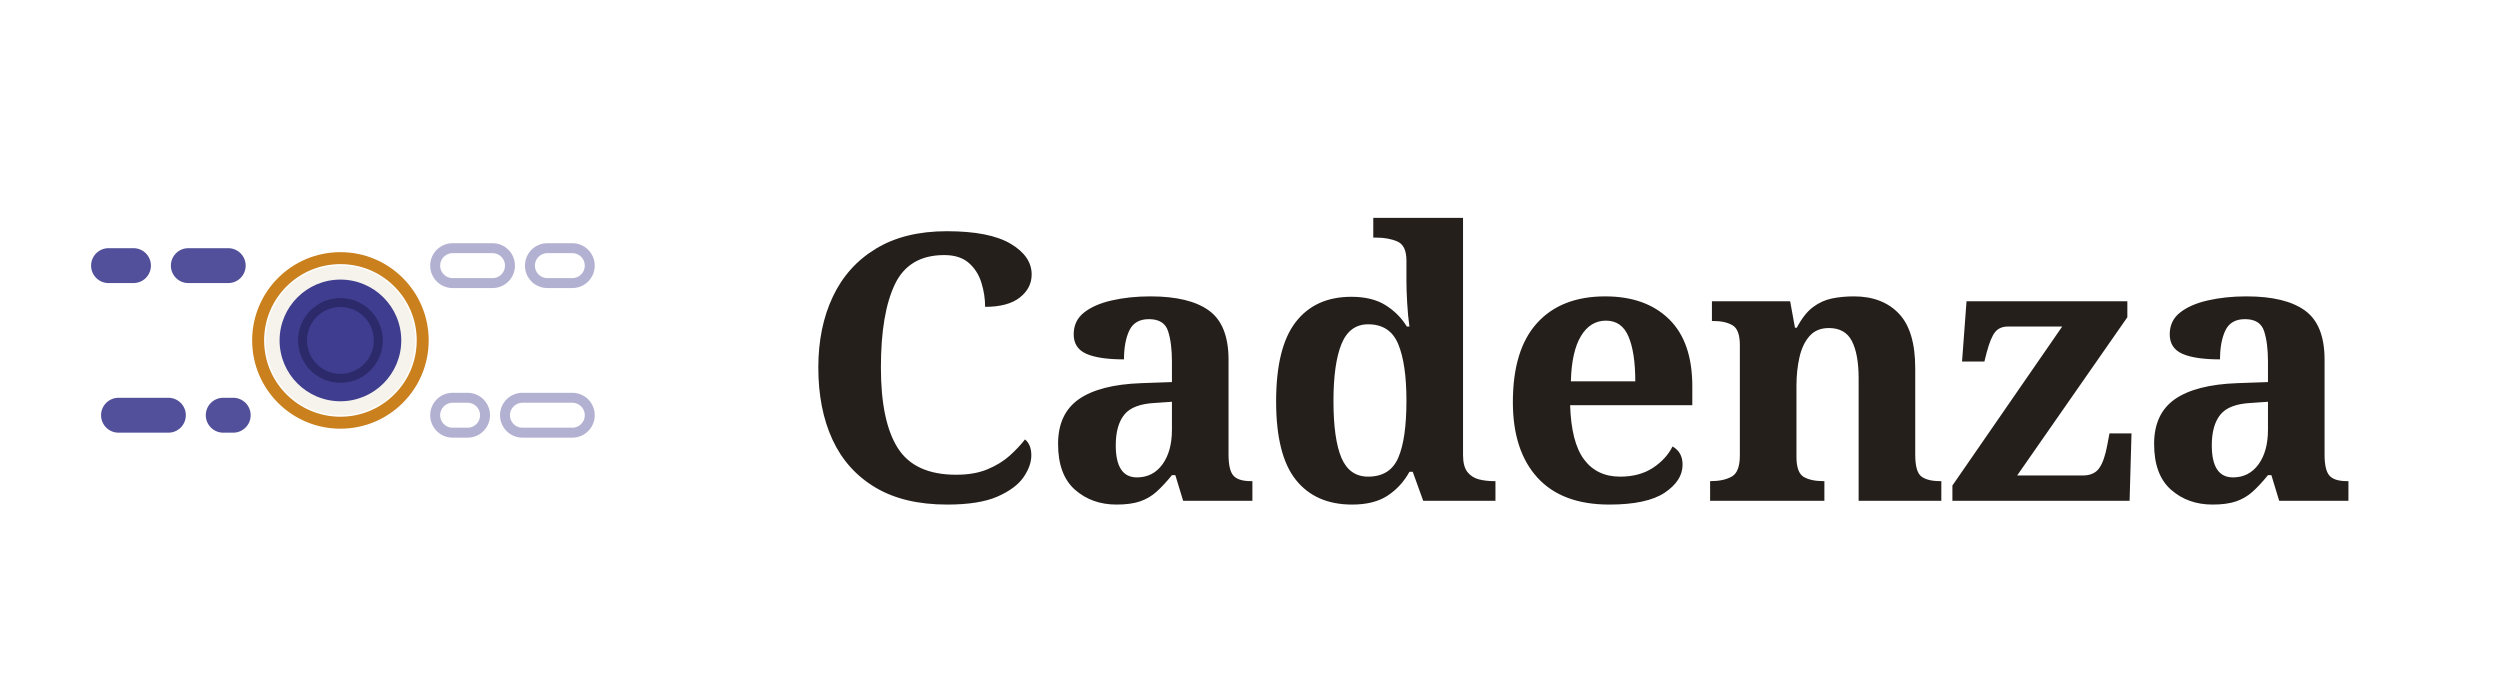
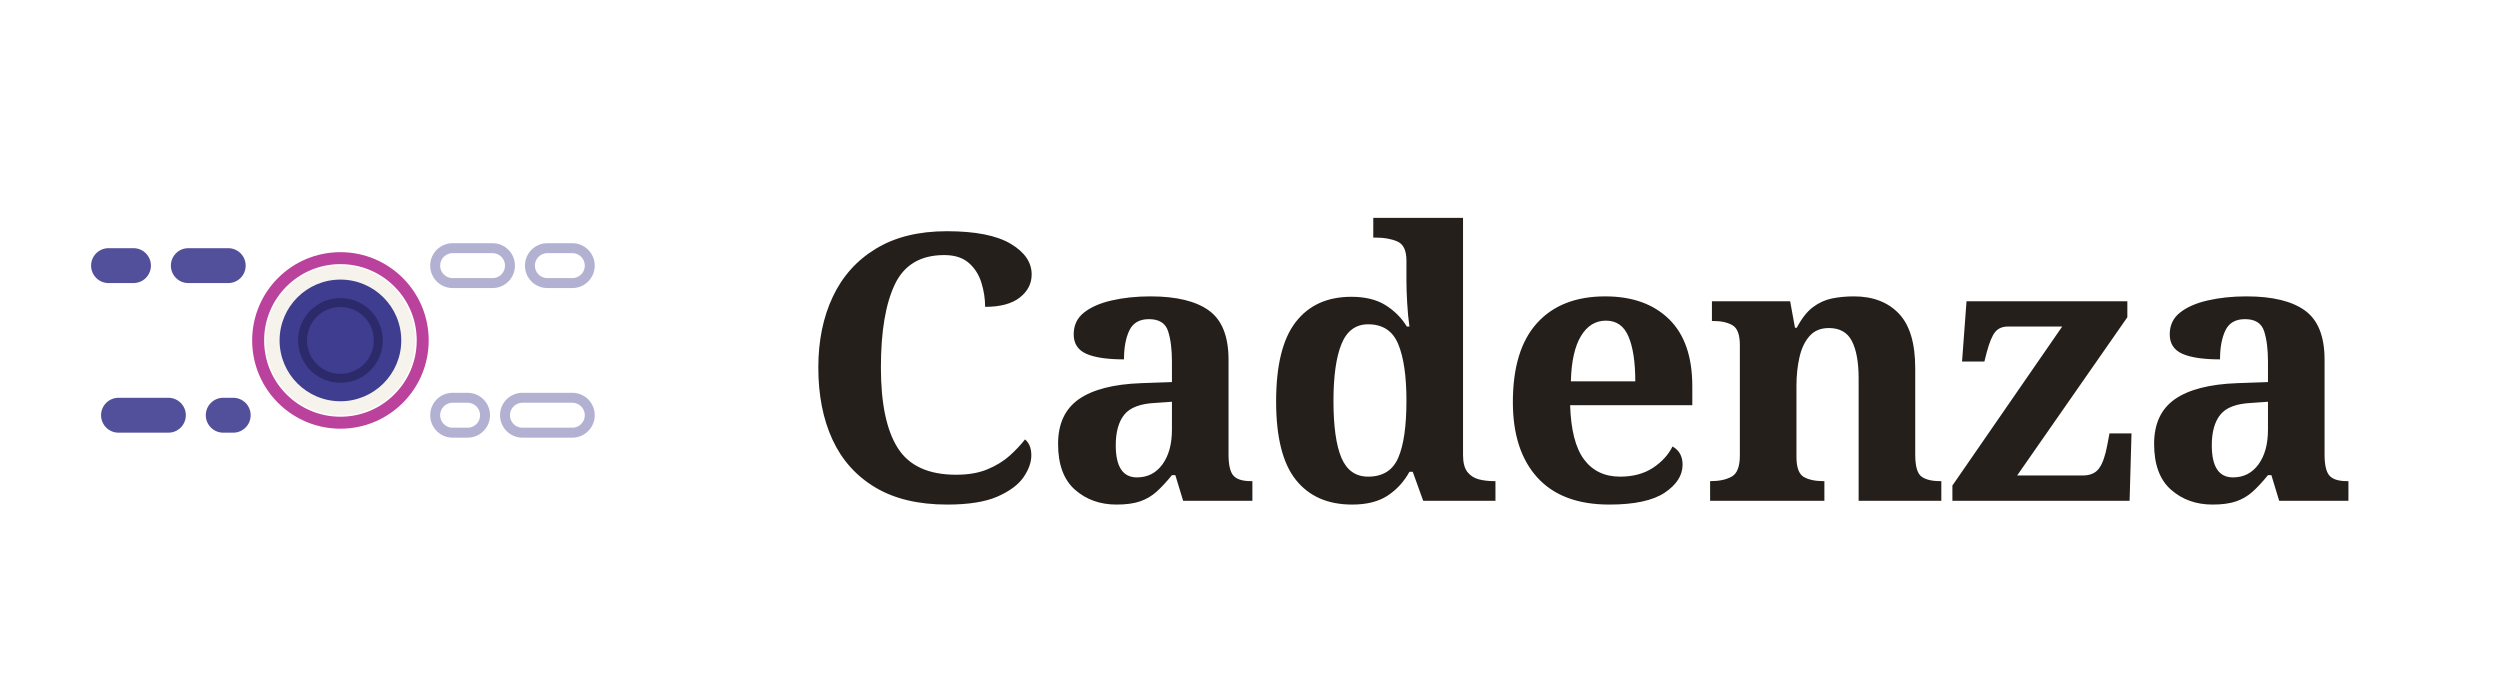
<svg xmlns="http://www.w3.org/2000/svg" viewBox="0 0 470 128" fill="none">
-   <style>.pri{stroke:#3f3d8f}.prf{fill:#3f3d8f}.warm{stroke:#c67a12}.warmf{fill:#c67a12}.hub{fill:#3f3d8f}.ring{stroke:#201e52}.halo{fill:#f6f3ec}.wm{fill:#241f1b}@media(prefers-color-scheme:dark){.pri{stroke:#9491f2}.prf{fill:#9491f2}.warm{stroke:#f6b64a}.warmf{fill:#f6b64a}.hub{fill:#9491f2}.ring{stroke:#14121c}.halo{fill:#101314}.wm{fill:#e6e2dd}}</style>
+   <style>.pri{stroke:#3f3d8f}.prf{fill:#3f3d8f}.warm{stroke:#b83997}.warmf{fill:#b83997}.hub{fill:#3f3d8f}.ring{stroke:#201e52}.halo{fill:#f6f3ec}.wm{fill:#241f1b}@media(prefers-color-scheme:dark){.pri{stroke:#9491f2}.prf{fill:#9491f2}.warm{stroke:#f999da}.warmf{fill:#f999da}.hub{fill:#9491f2}.ring{stroke:#14121c}.halo{fill:#101314}.wm{fill:#e6e2dd}}</style>
  <g transform="translate(4 4) scale(0.9375)">
    <rect x="14" y="45.5" width="12" height="7" rx="3.5" class="prf" opacity="0.9" />
    <rect x="30" y="45.5" width="15" height="7" rx="3.5" class="prf" opacity="0.9" />
    <rect x="16" y="75.5" width="17" height="7" rx="3.5" class="prf" opacity="0.9" />
    <rect x="37" y="75.5" width="9" height="7" rx="3.5" class="prf" opacity="0.9" />
    <rect x="83" y="45.5" width="15" height="7" rx="3.5" class="pri" fill="none" stroke-width="2" opacity="0.4" />
    <rect x="102" y="45.5" width="12" height="7" rx="3.5" class="pri" fill="none" stroke-width="2" opacity="0.4" />
    <rect x="83" y="75.5" width="10" height="7" rx="3.5" class="pri" fill="none" stroke-width="2" opacity="0.4" />
    <rect x="97" y="75.5" width="17" height="7" rx="3.5" class="pri" fill="none" stroke-width="2" opacity="0.4" />
    <circle cx="64" cy="64" r="16.5" class="warm" fill="none" stroke-width="2.4" opacity="0.95" />
    <circle cx="64" cy="64" r="15" class="halo" />
    <circle cx="64" cy="64" r="12.2" class="hub" />
    <circle cx="64" cy="64" r="7.6" class="ring" fill="none" stroke-width="1.8" opacity="0.6" />
  </g>
  <text x="150" y="67" dominant-baseline="central" font-family="Fraunces,'Cormorant Garamond',Georgia,serif" font-size="70" font-weight="600" letter-spacing="-1" class="wm">Cadenza</text>
</svg>
